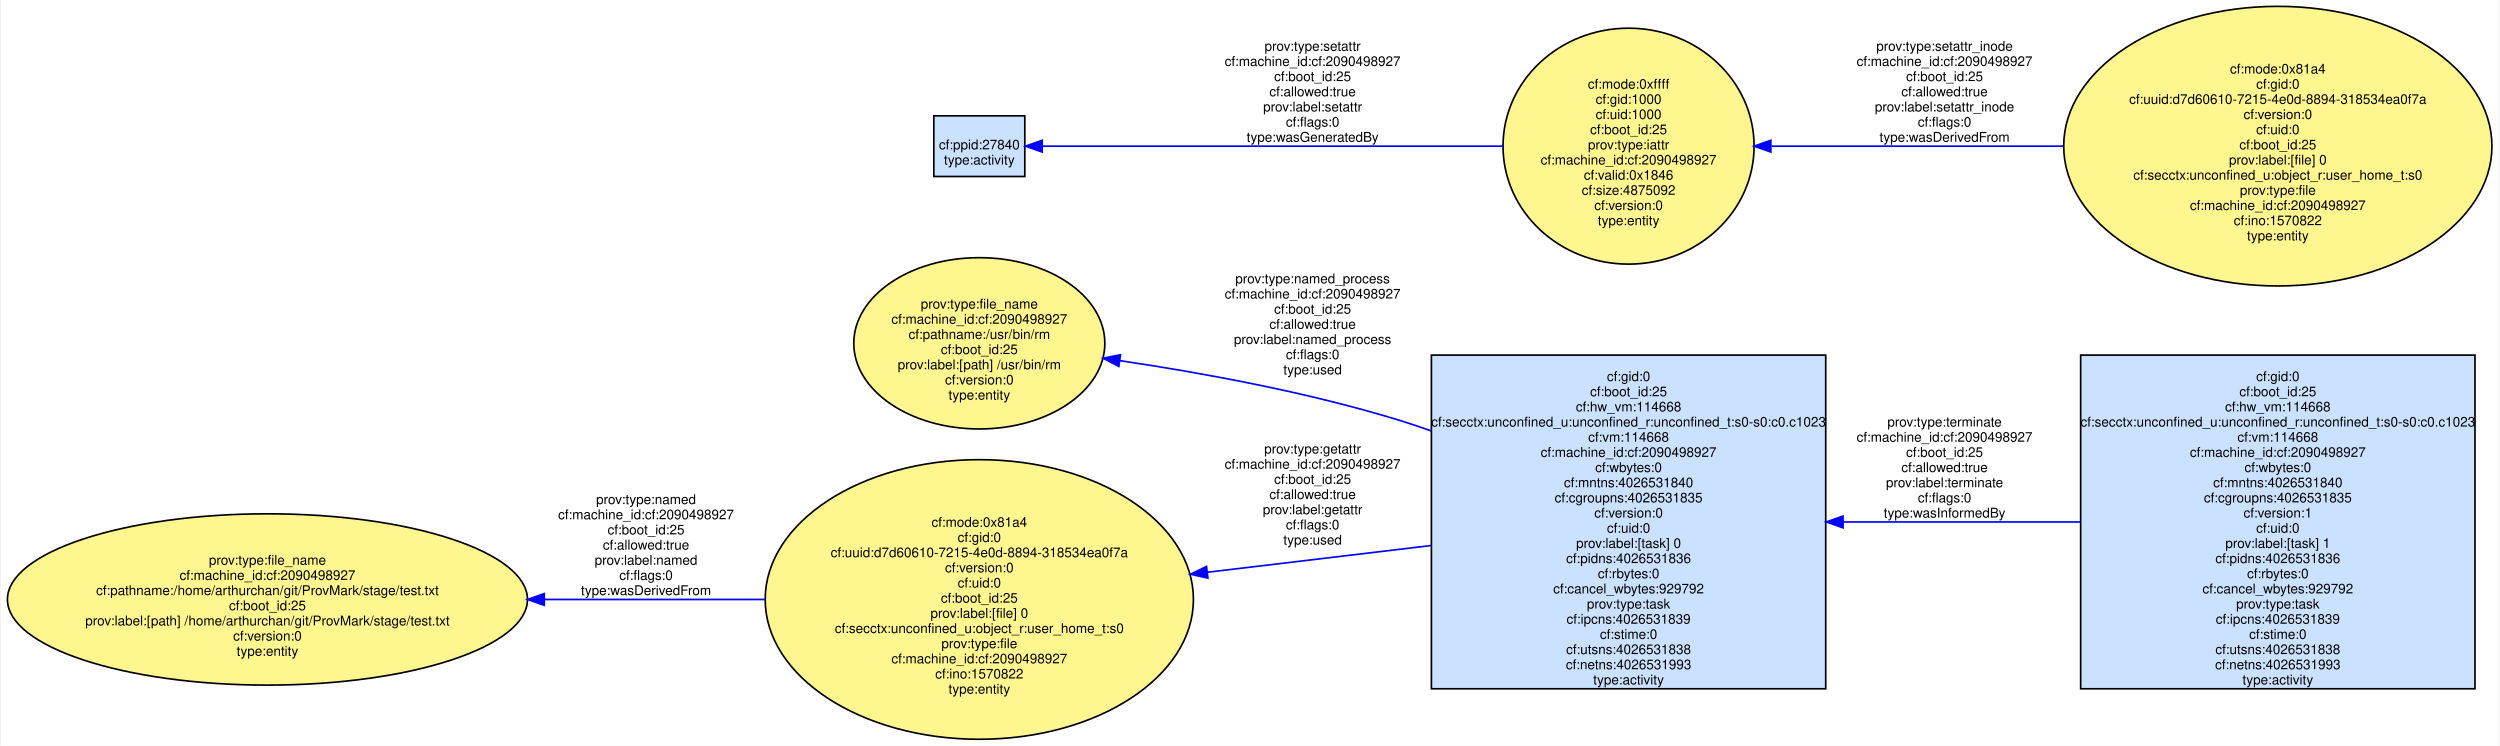
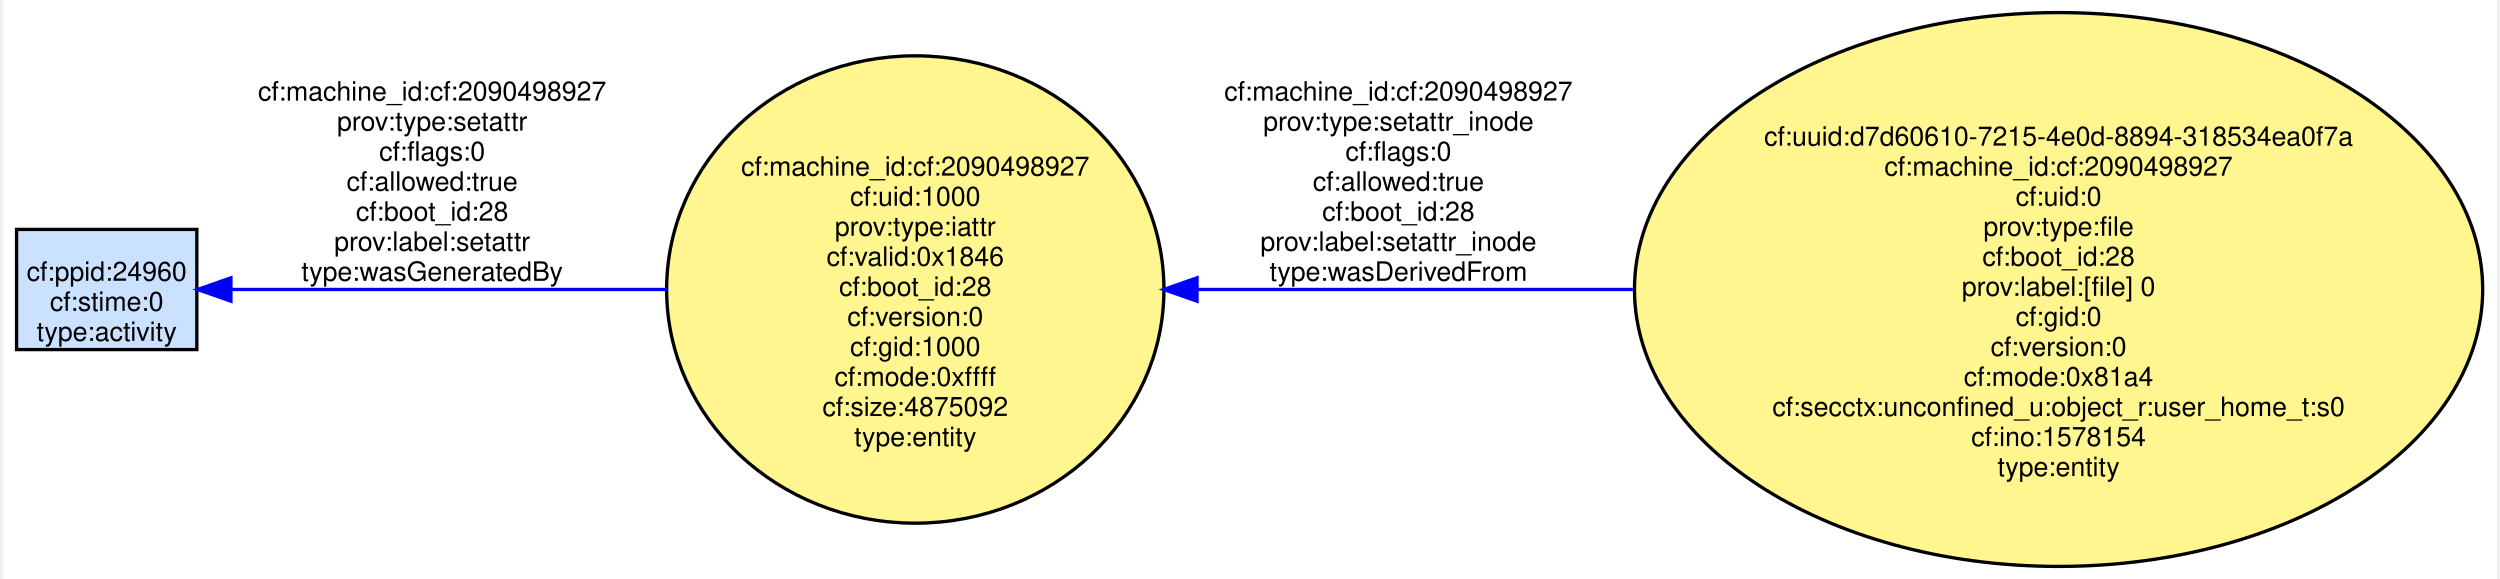
- <svg xmlns="http://www.w3.org/2000/svg" width="1482pt" height="442pt" viewBox="0.00 0.00 1482.42 442.46">
-   <g id="graph0" class="graph" transform="scale(1 1) rotate(0) translate(4 438.463)">
-     <polygon fill="#ffffff" stroke="transparent" points="-4,4 -4,-438.463 1478.415,-438.463 1478.415,4 -4,4" />
+ <svg xmlns="http://www.w3.org/2000/svg" width="747pt" height="173pt" viewBox="0.00 0.00 747.05 173.46">
+   <g id="graph0" class="graph" transform="scale(1 1) rotate(0) translate(4 169.463)">
+     <polygon fill="#ffffff" stroke="transparent" points="-4,4 -4,-169.463 743.051,-169.463 743.051,4 -4,4" />
    <g id="node1" class="node">
-       <polygon fill="#cae1ff" stroke="#000000" points="1078.857,-227.732 844.857,-227.732 844.857,-29.732 1078.857,-29.732 1078.857,-227.732" />
-       <text text-anchor="middle" x="961.857" y="-212.332" font-family="Helvetica,sans-Serif" font-size="8.00" fill="#000000">cf:gid:0</text>
-       <text text-anchor="middle" x="961.857" y="-203.332" font-family="Helvetica,sans-Serif" font-size="8.00" fill="#000000">cf:boot_id:25</text>
-       <text text-anchor="middle" x="961.857" y="-194.332" font-family="Helvetica,sans-Serif" font-size="8.00" fill="#000000">cf:hw_vm:114668</text>
-       <text text-anchor="middle" x="961.857" y="-185.332" font-family="Helvetica,sans-Serif" font-size="8.00" fill="#000000">cf:secctx:unconfined_u:unconfined_r:unconfined_t:s0-s0:c0.c1023</text>
-       <text text-anchor="middle" x="961.857" y="-176.332" font-family="Helvetica,sans-Serif" font-size="8.00" fill="#000000">cf:vm:114668</text>
-       <text text-anchor="middle" x="961.857" y="-167.332" font-family="Helvetica,sans-Serif" font-size="8.00" fill="#000000">cf:machine_id:cf:2090498927</text>
-       <text text-anchor="middle" x="961.857" y="-158.332" font-family="Helvetica,sans-Serif" font-size="8.00" fill="#000000">cf:wbytes:0</text>
-       <text text-anchor="middle" x="961.857" y="-149.332" font-family="Helvetica,sans-Serif" font-size="8.00" fill="#000000">cf:mntns:4026531840</text>
-       <text text-anchor="middle" x="961.857" y="-140.332" font-family="Helvetica,sans-Serif" font-size="8.00" fill="#000000">cf:cgroupns:4026531835</text>
-       <text text-anchor="middle" x="961.857" y="-131.332" font-family="Helvetica,sans-Serif" font-size="8.00" fill="#000000">cf:version:0</text>
-       <text text-anchor="middle" x="961.857" y="-122.332" font-family="Helvetica,sans-Serif" font-size="8.00" fill="#000000">cf:uid:0</text>
-       <text text-anchor="middle" x="961.857" y="-113.332" font-family="Helvetica,sans-Serif" font-size="8.00" fill="#000000">prov:label:[task] 0</text>
-       <text text-anchor="middle" x="961.857" y="-104.332" font-family="Helvetica,sans-Serif" font-size="8.00" fill="#000000">cf:pidns:4026531836</text>
-       <text text-anchor="middle" x="961.857" y="-95.332" font-family="Helvetica,sans-Serif" font-size="8.00" fill="#000000">cf:rbytes:0</text>
-       <text text-anchor="middle" x="961.857" y="-86.332" font-family="Helvetica,sans-Serif" font-size="8.00" fill="#000000">cf:cancel_wbytes:929792</text>
-       <text text-anchor="middle" x="961.857" y="-77.332" font-family="Helvetica,sans-Serif" font-size="8.00" fill="#000000">prov:type:task</text>
-       <text text-anchor="middle" x="961.857" y="-68.332" font-family="Helvetica,sans-Serif" font-size="8.00" fill="#000000">cf:ipcns:4026531839</text>
-       <text text-anchor="middle" x="961.857" y="-59.331" font-family="Helvetica,sans-Serif" font-size="8.00" fill="#000000">cf:stime:0</text>
-       <text text-anchor="middle" x="961.857" y="-50.331" font-family="Helvetica,sans-Serif" font-size="8.00" fill="#000000">cf:utsns:4026531838</text>
-       <text text-anchor="middle" x="961.857" y="-41.331" font-family="Helvetica,sans-Serif" font-size="8.00" fill="#000000">cf:netns:4026531993</text>
-       <text text-anchor="middle" x="961.857" y="-32.331" font-family="Helvetica,sans-Serif" font-size="8.00" fill="#000000">type:activity</text>
+       <polygon fill="#cae1ff" stroke="#000000" points="54,-100.731 0,-100.731 0,-64.731 54,-64.731 54,-100.731" />
+       <text text-anchor="middle" x="27" y="-85.332" font-family="Helvetica,sans-Serif" font-size="8.00" fill="#000000">cf:ppid:24960</text>
+       <text text-anchor="middle" x="27" y="-76.332" font-family="Helvetica,sans-Serif" font-size="8.00" fill="#000000">cf:stime:0</text>
+       <text text-anchor="middle" x="27" y="-67.332" font-family="Helvetica,sans-Serif" font-size="8.00" fill="#000000">type:activity</text>
    </g>
-     <g id="node7" class="node">
-       <ellipse fill="#fff68f" stroke="#000000" cx="576.578" cy="-234.732" rx="74.493" ry="50.824" />
-       <text text-anchor="middle" x="576.578" y="-255.332" font-family="Helvetica,sans-Serif" font-size="8.00" fill="#000000">prov:type:file_name</text>
-       <text text-anchor="middle" x="576.578" y="-246.332" font-family="Helvetica,sans-Serif" font-size="8.00" fill="#000000">cf:machine_id:cf:2090498927</text>
-       <text text-anchor="middle" x="576.578" y="-237.332" font-family="Helvetica,sans-Serif" font-size="8.00" fill="#000000">cf:pathname:/usr/bin/rm</text>
-       <text text-anchor="middle" x="576.578" y="-228.332" font-family="Helvetica,sans-Serif" font-size="8.00" fill="#000000">cf:boot_id:25</text>
-       <text text-anchor="middle" x="576.578" y="-219.332" font-family="Helvetica,sans-Serif" font-size="8.00" fill="#000000">prov:label:[path] /usr/bin/rm</text>
-       <text text-anchor="middle" x="576.578" y="-210.332" font-family="Helvetica,sans-Serif" font-size="8.00" fill="#000000">cf:version:0</text>
-       <text text-anchor="middle" x="576.578" y="-201.332" font-family="Helvetica,sans-Serif" font-size="8.00" fill="#000000">type:entity</text>
+     <g id="node2" class="node">
+       <ellipse fill="#fff68f" stroke="#000000" cx="269.246" cy="-82.731" rx="74.493" ry="70.007" />
+       <text text-anchor="middle" x="269.246" y="-116.832" font-family="Helvetica,sans-Serif" font-size="8.00" fill="#000000">cf:machine_id:cf:2090498927</text>
+       <text text-anchor="middle" x="269.246" y="-107.832" font-family="Helvetica,sans-Serif" font-size="8.00" fill="#000000">cf:uid:1000</text>
+       <text text-anchor="middle" x="269.246" y="-98.832" font-family="Helvetica,sans-Serif" font-size="8.00" fill="#000000">prov:type:iattr</text>
+       <text text-anchor="middle" x="269.246" y="-89.832" font-family="Helvetica,sans-Serif" font-size="8.00" fill="#000000">cf:valid:0x1846</text>
+       <text text-anchor="middle" x="269.246" y="-80.832" font-family="Helvetica,sans-Serif" font-size="8.00" fill="#000000">cf:boot_id:28</text>
+       <text text-anchor="middle" x="269.246" y="-71.832" font-family="Helvetica,sans-Serif" font-size="8.00" fill="#000000">cf:version:0</text>
+       <text text-anchor="middle" x="269.246" y="-62.831" font-family="Helvetica,sans-Serif" font-size="8.00" fill="#000000">cf:gid:1000</text>
+       <text text-anchor="middle" x="269.246" y="-53.831" font-family="Helvetica,sans-Serif" font-size="8.00" fill="#000000">cf:mode:0xffff</text>
+       <text text-anchor="middle" x="269.246" y="-44.831" font-family="Helvetica,sans-Serif" font-size="8.00" fill="#000000">cf:size:4875092</text>
+       <text text-anchor="middle" x="269.246" y="-35.831" font-family="Helvetica,sans-Serif" font-size="8.00" fill="#000000">type:entity</text>
+     </g>
+     <g id="edge1" class="edge">
+       <path fill="none" stroke="#0000ff" d="M194.918,-82.731C151.686,-82.731 99.055,-82.731 64.372,-82.731" />
+       <polygon fill="#0000ff" stroke="#0000ff" points="64.215,-79.232 54.215,-82.731 64.215,-86.232 64.215,-79.232" />
+       <text text-anchor="middle" x="124.5" y="-139.332" font-family="Helvetica,sans-Serif" font-size="8.00" fill="#000000">cf:machine_id:cf:2090498927</text>
+       <text text-anchor="middle" x="124.5" y="-130.332" font-family="Helvetica,sans-Serif" font-size="8.00" fill="#000000">prov:type:setattr</text>
+       <text text-anchor="middle" x="124.5" y="-121.332" font-family="Helvetica,sans-Serif" font-size="8.00" fill="#000000">cf:flags:0</text>
+       <text text-anchor="middle" x="124.5" y="-112.332" font-family="Helvetica,sans-Serif" font-size="8.00" fill="#000000">cf:allowed:true</text>
+       <text text-anchor="middle" x="124.5" y="-103.332" font-family="Helvetica,sans-Serif" font-size="8.00" fill="#000000">cf:boot_id:28</text>
+       <text text-anchor="middle" x="124.5" y="-94.332" font-family="Helvetica,sans-Serif" font-size="8.00" fill="#000000">prov:label:setattr</text>
+       <text text-anchor="middle" x="124.5" y="-85.332" font-family="Helvetica,sans-Serif" font-size="8.00" fill="#000000">type:wasGeneratedBy</text>
+     </g>
+     <g id="node3" class="node">
+       <ellipse fill="#fff68f" stroke="#000000" cx="611.772" cy="-82.731" rx="127.059" ry="82.964" />
+       <text text-anchor="middle" x="611.772" y="-125.832" font-family="Helvetica,sans-Serif" font-size="8.00" fill="#000000">cf:uuid:d7d60610-7215-4e0d-8894-318534ea0f7a</text>
+       <text text-anchor="middle" x="611.772" y="-116.832" font-family="Helvetica,sans-Serif" font-size="8.00" fill="#000000">cf:machine_id:cf:2090498927</text>
+       <text text-anchor="middle" x="611.772" y="-107.832" font-family="Helvetica,sans-Serif" font-size="8.00" fill="#000000">cf:uid:0</text>
+       <text text-anchor="middle" x="611.772" y="-98.832" font-family="Helvetica,sans-Serif" font-size="8.00" fill="#000000">prov:type:file</text>
+       <text text-anchor="middle" x="611.772" y="-89.832" font-family="Helvetica,sans-Serif" font-size="8.00" fill="#000000">cf:boot_id:28</text>
+       <text text-anchor="middle" x="611.772" y="-80.832" font-family="Helvetica,sans-Serif" font-size="8.00" fill="#000000">prov:label:[file] 0</text>
+       <text text-anchor="middle" x="611.772" y="-71.832" font-family="Helvetica,sans-Serif" font-size="8.00" fill="#000000">cf:gid:0</text>
+       <text text-anchor="middle" x="611.772" y="-62.831" font-family="Helvetica,sans-Serif" font-size="8.00" fill="#000000">cf:version:0</text>
+       <text text-anchor="middle" x="611.772" y="-53.831" font-family="Helvetica,sans-Serif" font-size="8.00" fill="#000000">cf:mode:0x81a4</text>
+       <text text-anchor="middle" x="611.772" y="-44.831" font-family="Helvetica,sans-Serif" font-size="8.00" fill="#000000">cf:secctx:unconfined_u:object_r:user_home_t:s0</text>
+       <text text-anchor="middle" x="611.772" y="-35.831" font-family="Helvetica,sans-Serif" font-size="8.00" fill="#000000">cf:ino:1578154</text>
+       <text text-anchor="middle" x="611.772" y="-26.831" font-family="Helvetica,sans-Serif" font-size="8.00" fill="#000000">type:entity</text>
    </g>
    <g id="edge2" class="edge">
-       <path fill="none" stroke="#0000ff" d="M844.683,-182.766C838.702,-184.907 832.738,-186.912 826.857,-188.732 772.367,-205.587 709.182,-217.141 659.932,-224.454" />
-       <polygon fill="#0000ff" stroke="#0000ff" points="659.35,-221.001 649.958,-225.905 660.358,-227.928 659.35,-221.001" />
-       <text text-anchor="middle" x="774.357" y="-270.332" font-family="Helvetica,sans-Serif" font-size="8.00" fill="#000000">prov:type:named_process</text>
-       <text text-anchor="middle" x="774.357" y="-261.332" font-family="Helvetica,sans-Serif" font-size="8.00" fill="#000000">cf:machine_id:cf:2090498927</text>
-       <text text-anchor="middle" x="774.357" y="-252.332" font-family="Helvetica,sans-Serif" font-size="8.00" fill="#000000">cf:boot_id:25</text>
-       <text text-anchor="middle" x="774.357" y="-243.332" font-family="Helvetica,sans-Serif" font-size="8.00" fill="#000000">cf:allowed:true</text>
-       <text text-anchor="middle" x="774.357" y="-234.332" font-family="Helvetica,sans-Serif" font-size="8.00" fill="#000000">prov:label:named_process</text>
-       <text text-anchor="middle" x="774.357" y="-225.332" font-family="Helvetica,sans-Serif" font-size="8.00" fill="#000000">cf:flags:0</text>
-       <text text-anchor="middle" x="774.357" y="-216.332" font-family="Helvetica,sans-Serif" font-size="8.00" fill="#000000">type:used</text>
-     </g>
-     <g id="node8" class="node">
-       <ellipse fill="#fff68f" stroke="#000000" cx="576.578" cy="-82.731" rx="127.059" ry="82.964" />
-       <text text-anchor="middle" x="576.578" y="-125.832" font-family="Helvetica,sans-Serif" font-size="8.00" fill="#000000">cf:mode:0x81a4</text>
-       <text text-anchor="middle" x="576.578" y="-116.832" font-family="Helvetica,sans-Serif" font-size="8.00" fill="#000000">cf:gid:0</text>
-       <text text-anchor="middle" x="576.578" y="-107.832" font-family="Helvetica,sans-Serif" font-size="8.00" fill="#000000">cf:uuid:d7d60610-7215-4e0d-8894-318534ea0f7a</text>
-       <text text-anchor="middle" x="576.578" y="-98.832" font-family="Helvetica,sans-Serif" font-size="8.00" fill="#000000">cf:version:0</text>
-       <text text-anchor="middle" x="576.578" y="-89.832" font-family="Helvetica,sans-Serif" font-size="8.00" fill="#000000">cf:uid:0</text>
-       <text text-anchor="middle" x="576.578" y="-80.832" font-family="Helvetica,sans-Serif" font-size="8.00" fill="#000000">cf:boot_id:25</text>
-       <text text-anchor="middle" x="576.578" y="-71.832" font-family="Helvetica,sans-Serif" font-size="8.00" fill="#000000">prov:label:[file] 0</text>
-       <text text-anchor="middle" x="576.578" y="-62.831" font-family="Helvetica,sans-Serif" font-size="8.00" fill="#000000">cf:secctx:unconfined_u:object_r:user_home_t:s0</text>
-       <text text-anchor="middle" x="576.578" y="-53.831" font-family="Helvetica,sans-Serif" font-size="8.00" fill="#000000">prov:type:file</text>
-       <text text-anchor="middle" x="576.578" y="-44.831" font-family="Helvetica,sans-Serif" font-size="8.00" fill="#000000">cf:machine_id:cf:2090498927</text>
-       <text text-anchor="middle" x="576.578" y="-35.831" font-family="Helvetica,sans-Serif" font-size="8.00" fill="#000000">cf:ino:1570822</text>
-       <text text-anchor="middle" x="576.578" y="-26.831" font-family="Helvetica,sans-Serif" font-size="8.00" fill="#000000">type:entity</text>
-     </g>
-     <g id="edge1" class="edge">
-       <path fill="none" stroke="#0000ff" d="M844.691,-114.743C802.792,-109.74 755.234,-104.062 711.926,-98.891" />
-       <polygon fill="#0000ff" stroke="#0000ff" points="712.232,-95.403 701.887,-97.693 711.402,-102.354 712.232,-95.403" />
-       <text text-anchor="middle" x="774.357" y="-169.332" font-family="Helvetica,sans-Serif" font-size="8.00" fill="#000000">prov:type:getattr</text>
-       <text text-anchor="middle" x="774.357" y="-160.332" font-family="Helvetica,sans-Serif" font-size="8.00" fill="#000000">cf:machine_id:cf:2090498927</text>
-       <text text-anchor="middle" x="774.357" y="-151.332" font-family="Helvetica,sans-Serif" font-size="8.00" fill="#000000">cf:boot_id:25</text>
-       <text text-anchor="middle" x="774.357" y="-142.332" font-family="Helvetica,sans-Serif" font-size="8.00" fill="#000000">cf:allowed:true</text>
-       <text text-anchor="middle" x="774.357" y="-133.332" font-family="Helvetica,sans-Serif" font-size="8.00" fill="#000000">prov:label:getattr</text>
-       <text text-anchor="middle" x="774.357" y="-124.332" font-family="Helvetica,sans-Serif" font-size="8.00" fill="#000000">cf:flags:0</text>
-       <text text-anchor="middle" x="774.357" y="-115.332" font-family="Helvetica,sans-Serif" font-size="8.00" fill="#000000">type:used</text>
-     </g>
-     <g id="node2" class="node">
-       <polygon fill="#cae1ff" stroke="#000000" points="1464.136,-227.732 1230.136,-227.732 1230.136,-29.732 1464.136,-29.732 1464.136,-227.732" />
-       <text text-anchor="middle" x="1347.136" y="-212.332" font-family="Helvetica,sans-Serif" font-size="8.00" fill="#000000">cf:gid:0</text>
-       <text text-anchor="middle" x="1347.136" y="-203.332" font-family="Helvetica,sans-Serif" font-size="8.00" fill="#000000">cf:boot_id:25</text>
-       <text text-anchor="middle" x="1347.136" y="-194.332" font-family="Helvetica,sans-Serif" font-size="8.00" fill="#000000">cf:hw_vm:114668</text>
-       <text text-anchor="middle" x="1347.136" y="-185.332" font-family="Helvetica,sans-Serif" font-size="8.00" fill="#000000">cf:secctx:unconfined_u:unconfined_r:unconfined_t:s0-s0:c0.c1023</text>
-       <text text-anchor="middle" x="1347.136" y="-176.332" font-family="Helvetica,sans-Serif" font-size="8.00" fill="#000000">cf:vm:114668</text>
-       <text text-anchor="middle" x="1347.136" y="-167.332" font-family="Helvetica,sans-Serif" font-size="8.00" fill="#000000">cf:machine_id:cf:2090498927</text>
-       <text text-anchor="middle" x="1347.136" y="-158.332" font-family="Helvetica,sans-Serif" font-size="8.00" fill="#000000">cf:wbytes:0</text>
-       <text text-anchor="middle" x="1347.136" y="-149.332" font-family="Helvetica,sans-Serif" font-size="8.00" fill="#000000">cf:mntns:4026531840</text>
-       <text text-anchor="middle" x="1347.136" y="-140.332" font-family="Helvetica,sans-Serif" font-size="8.00" fill="#000000">cf:cgroupns:4026531835</text>
-       <text text-anchor="middle" x="1347.136" y="-131.332" font-family="Helvetica,sans-Serif" font-size="8.00" fill="#000000">cf:version:1</text>
-       <text text-anchor="middle" x="1347.136" y="-122.332" font-family="Helvetica,sans-Serif" font-size="8.00" fill="#000000">cf:uid:0</text>
-       <text text-anchor="middle" x="1347.136" y="-113.332" font-family="Helvetica,sans-Serif" font-size="8.00" fill="#000000">prov:label:[task] 1</text>
-       <text text-anchor="middle" x="1347.136" y="-104.332" font-family="Helvetica,sans-Serif" font-size="8.00" fill="#000000">cf:pidns:4026531836</text>
-       <text text-anchor="middle" x="1347.136" y="-95.332" font-family="Helvetica,sans-Serif" font-size="8.00" fill="#000000">cf:rbytes:0</text>
-       <text text-anchor="middle" x="1347.136" y="-86.332" font-family="Helvetica,sans-Serif" font-size="8.00" fill="#000000">cf:cancel_wbytes:929792</text>
-       <text text-anchor="middle" x="1347.136" y="-77.332" font-family="Helvetica,sans-Serif" font-size="8.00" fill="#000000">prov:type:task</text>
-       <text text-anchor="middle" x="1347.136" y="-68.332" font-family="Helvetica,sans-Serif" font-size="8.00" fill="#000000">cf:ipcns:4026531839</text>
-       <text text-anchor="middle" x="1347.136" y="-59.331" font-family="Helvetica,sans-Serif" font-size="8.00" fill="#000000">cf:stime:0</text>
-       <text text-anchor="middle" x="1347.136" y="-50.331" font-family="Helvetica,sans-Serif" font-size="8.00" fill="#000000">cf:utsns:4026531838</text>
-       <text text-anchor="middle" x="1347.136" y="-41.331" font-family="Helvetica,sans-Serif" font-size="8.00" fill="#000000">cf:netns:4026531993</text>
-       <text text-anchor="middle" x="1347.136" y="-32.331" font-family="Helvetica,sans-Serif" font-size="8.00" fill="#000000">type:activity</text>
-     </g>
-     <g id="edge4" class="edge">
-       <path fill="none" stroke="#0000ff" d="M1229.97,-128.732C1185.513,-128.732 1134.685,-128.732 1089.322,-128.732" />
-       <polygon fill="#0000ff" stroke="#0000ff" points="1089.129,-125.232 1079.129,-128.732 1089.129,-132.232 1089.129,-125.232" />
-       <text text-anchor="middle" x="1149.357" y="-185.332" font-family="Helvetica,sans-Serif" font-size="8.00" fill="#000000">prov:type:terminate</text>
-       <text text-anchor="middle" x="1149.357" y="-176.332" font-family="Helvetica,sans-Serif" font-size="8.00" fill="#000000">cf:machine_id:cf:2090498927</text>
-       <text text-anchor="middle" x="1149.357" y="-167.332" font-family="Helvetica,sans-Serif" font-size="8.00" fill="#000000">cf:boot_id:25</text>
-       <text text-anchor="middle" x="1149.357" y="-158.332" font-family="Helvetica,sans-Serif" font-size="8.00" fill="#000000">cf:allowed:true</text>
-       <text text-anchor="middle" x="1149.357" y="-149.332" font-family="Helvetica,sans-Serif" font-size="8.00" fill="#000000">prov:label:terminate</text>
-       <text text-anchor="middle" x="1149.357" y="-140.332" font-family="Helvetica,sans-Serif" font-size="8.00" fill="#000000">cf:flags:0</text>
-       <text text-anchor="middle" x="1149.357" y="-131.332" font-family="Helvetica,sans-Serif" font-size="8.00" fill="#000000">type:wasInformedBy</text>
-     </g>
-     <g id="node3" class="node">
-       <polygon fill="#cae1ff" stroke="#000000" points="603.578,-369.731 549.578,-369.731 549.578,-333.731 603.578,-333.731 603.578,-369.731" />
-       <text text-anchor="middle" x="576.578" y="-349.832" font-family="Helvetica,sans-Serif" font-size="8.00" fill="#000000">cf:ppid:27840</text>
-       <text text-anchor="middle" x="576.578" y="-340.832" font-family="Helvetica,sans-Serif" font-size="8.00" fill="#000000">type:activity</text>
-     </g>
-     <g id="node4" class="node">
-       <ellipse fill="#fff68f" stroke="#000000" cx="961.857" cy="-351.731" rx="74.493" ry="70.007" />
-       <text text-anchor="middle" x="961.857" y="-385.832" font-family="Helvetica,sans-Serif" font-size="8.00" fill="#000000">cf:mode:0xffff</text>
-       <text text-anchor="middle" x="961.857" y="-376.832" font-family="Helvetica,sans-Serif" font-size="8.00" fill="#000000">cf:gid:1000</text>
-       <text text-anchor="middle" x="961.857" y="-367.832" font-family="Helvetica,sans-Serif" font-size="8.00" fill="#000000">cf:uid:1000</text>
-       <text text-anchor="middle" x="961.857" y="-358.832" font-family="Helvetica,sans-Serif" font-size="8.00" fill="#000000">cf:boot_id:25</text>
-       <text text-anchor="middle" x="961.857" y="-349.832" font-family="Helvetica,sans-Serif" font-size="8.00" fill="#000000">prov:type:iattr</text>
-       <text text-anchor="middle" x="961.857" y="-340.832" font-family="Helvetica,sans-Serif" font-size="8.00" fill="#000000">cf:machine_id:cf:2090498927</text>
-       <text text-anchor="middle" x="961.857" y="-331.832" font-family="Helvetica,sans-Serif" font-size="8.00" fill="#000000">cf:valid:0x1846</text>
-       <text text-anchor="middle" x="961.857" y="-322.832" font-family="Helvetica,sans-Serif" font-size="8.00" fill="#000000">cf:size:4875092</text>
-       <text text-anchor="middle" x="961.857" y="-313.832" font-family="Helvetica,sans-Serif" font-size="8.00" fill="#000000">cf:version:0</text>
-       <text text-anchor="middle" x="961.857" y="-304.832" font-family="Helvetica,sans-Serif" font-size="8.00" fill="#000000">type:entity</text>
-     </g>
-     <g id="edge3" class="edge">
-       <path fill="none" stroke="#0000ff" d="M887.571,-351.731C805.715,-351.731 677.309,-351.731 614.179,-351.731" />
-       <polygon fill="#0000ff" stroke="#0000ff" points="613.9,-348.232 603.9,-351.731 613.9,-355.232 613.9,-348.232" />
-       <text text-anchor="middle" x="774.357" y="-408.332" font-family="Helvetica,sans-Serif" font-size="8.00" fill="#000000">prov:type:setattr</text>
-       <text text-anchor="middle" x="774.357" y="-399.332" font-family="Helvetica,sans-Serif" font-size="8.00" fill="#000000">cf:machine_id:cf:2090498927</text>
-       <text text-anchor="middle" x="774.357" y="-390.332" font-family="Helvetica,sans-Serif" font-size="8.00" fill="#000000">cf:boot_id:25</text>
-       <text text-anchor="middle" x="774.357" y="-381.332" font-family="Helvetica,sans-Serif" font-size="8.00" fill="#000000">cf:allowed:true</text>
-       <text text-anchor="middle" x="774.357" y="-372.332" font-family="Helvetica,sans-Serif" font-size="8.00" fill="#000000">prov:label:setattr</text>
-       <text text-anchor="middle" x="774.357" y="-363.332" font-family="Helvetica,sans-Serif" font-size="8.00" fill="#000000">cf:flags:0</text>
-       <text text-anchor="middle" x="774.357" y="-354.332" font-family="Helvetica,sans-Serif" font-size="8.00" fill="#000000">type:wasGeneratedBy</text>
-     </g>
-     <g id="node5" class="node">
-       <ellipse fill="#fff68f" stroke="#000000" cx="1347.136" cy="-351.731" rx="127.059" ry="82.964" />
-       <text text-anchor="middle" x="1347.136" y="-394.832" font-family="Helvetica,sans-Serif" font-size="8.00" fill="#000000">cf:mode:0x81a4</text>
-       <text text-anchor="middle" x="1347.136" y="-385.832" font-family="Helvetica,sans-Serif" font-size="8.00" fill="#000000">cf:gid:0</text>
-       <text text-anchor="middle" x="1347.136" y="-376.832" font-family="Helvetica,sans-Serif" font-size="8.00" fill="#000000">cf:uuid:d7d60610-7215-4e0d-8894-318534ea0f7a</text>
-       <text text-anchor="middle" x="1347.136" y="-367.832" font-family="Helvetica,sans-Serif" font-size="8.00" fill="#000000">cf:version:0</text>
-       <text text-anchor="middle" x="1347.136" y="-358.832" font-family="Helvetica,sans-Serif" font-size="8.00" fill="#000000">cf:uid:0</text>
-       <text text-anchor="middle" x="1347.136" y="-349.832" font-family="Helvetica,sans-Serif" font-size="8.00" fill="#000000">cf:boot_id:25</text>
-       <text text-anchor="middle" x="1347.136" y="-340.832" font-family="Helvetica,sans-Serif" font-size="8.00" fill="#000000">prov:label:[file] 0</text>
-       <text text-anchor="middle" x="1347.136" y="-331.832" font-family="Helvetica,sans-Serif" font-size="8.00" fill="#000000">cf:secctx:unconfined_u:object_r:user_home_t:s0</text>
-       <text text-anchor="middle" x="1347.136" y="-322.832" font-family="Helvetica,sans-Serif" font-size="8.00" fill="#000000">prov:type:file</text>
-       <text text-anchor="middle" x="1347.136" y="-313.832" font-family="Helvetica,sans-Serif" font-size="8.00" fill="#000000">cf:machine_id:cf:2090498927</text>
-       <text text-anchor="middle" x="1347.136" y="-304.832" font-family="Helvetica,sans-Serif" font-size="8.00" fill="#000000">cf:ino:1570822</text>
-       <text text-anchor="middle" x="1347.136" y="-295.832" font-family="Helvetica,sans-Serif" font-size="8.00" fill="#000000">type:entity</text>
-     </g>
-     <g id="edge6" class="edge">
-       <path fill="none" stroke="#0000ff" d="M1219.646,-351.731C1162.761,-351.731 1097.284,-351.731 1046.554,-351.731" />
-       <polygon fill="#0000ff" stroke="#0000ff" points="1046.287,-348.232 1036.287,-351.731 1046.287,-355.232 1046.287,-348.232" />
-       <text text-anchor="middle" x="1149.357" y="-408.332" font-family="Helvetica,sans-Serif" font-size="8.00" fill="#000000">prov:type:setattr_inode</text>
-       <text text-anchor="middle" x="1149.357" y="-399.332" font-family="Helvetica,sans-Serif" font-size="8.00" fill="#000000">cf:machine_id:cf:2090498927</text>
-       <text text-anchor="middle" x="1149.357" y="-390.332" font-family="Helvetica,sans-Serif" font-size="8.00" fill="#000000">cf:boot_id:25</text>
-       <text text-anchor="middle" x="1149.357" y="-381.332" font-family="Helvetica,sans-Serif" font-size="8.00" fill="#000000">cf:allowed:true</text>
-       <text text-anchor="middle" x="1149.357" y="-372.332" font-family="Helvetica,sans-Serif" font-size="8.00" fill="#000000">prov:label:setattr_inode</text>
-       <text text-anchor="middle" x="1149.357" y="-363.332" font-family="Helvetica,sans-Serif" font-size="8.00" fill="#000000">cf:flags:0</text>
-       <text text-anchor="middle" x="1149.357" y="-354.332" font-family="Helvetica,sans-Serif" font-size="8.00" fill="#000000">type:wasDerivedFrom</text>
-     </g>
-     <g id="node6" class="node">
-       <ellipse fill="#fff68f" stroke="#000000" cx="154.149" cy="-82.731" rx="154.299" ry="50.824" />
-       <text text-anchor="middle" x="154.149" y="-103.332" font-family="Helvetica,sans-Serif" font-size="8.00" fill="#000000">prov:type:file_name</text>
-       <text text-anchor="middle" x="154.149" y="-94.332" font-family="Helvetica,sans-Serif" font-size="8.00" fill="#000000">cf:machine_id:cf:2090498927</text>
-       <text text-anchor="middle" x="154.149" y="-85.332" font-family="Helvetica,sans-Serif" font-size="8.00" fill="#000000">cf:pathname:/home/arthurchan/git/ProvMark/stage/test.txt</text>
-       <text text-anchor="middle" x="154.149" y="-76.332" font-family="Helvetica,sans-Serif" font-size="8.00" fill="#000000">cf:boot_id:25</text>
-       <text text-anchor="middle" x="154.149" y="-67.332" font-family="Helvetica,sans-Serif" font-size="8.00" fill="#000000">prov:label:[path] /home/arthurchan/git/ProvMark/stage/test.txt</text>
-       <text text-anchor="middle" x="154.149" y="-58.331" font-family="Helvetica,sans-Serif" font-size="8.00" fill="#000000">cf:version:0</text>
-       <text text-anchor="middle" x="154.149" y="-49.331" font-family="Helvetica,sans-Serif" font-size="8.00" fill="#000000">type:entity</text>
-     </g>
-     <g id="edge5" class="edge">
-       <path fill="none" stroke="#0000ff" d="M449.262,-82.731C408.131,-82.731 361.932,-82.731 318.513,-82.731" />
-       <polygon fill="#0000ff" stroke="#0000ff" points="318.421,-79.232 308.421,-82.731 318.421,-86.232 318.421,-79.232" />
-       <text text-anchor="middle" x="378.799" y="-139.332" font-family="Helvetica,sans-Serif" font-size="8.00" fill="#000000">prov:type:named</text>
-       <text text-anchor="middle" x="378.799" y="-130.332" font-family="Helvetica,sans-Serif" font-size="8.00" fill="#000000">cf:machine_id:cf:2090498927</text>
-       <text text-anchor="middle" x="378.799" y="-121.332" font-family="Helvetica,sans-Serif" font-size="8.00" fill="#000000">cf:boot_id:25</text>
-       <text text-anchor="middle" x="378.799" y="-112.332" font-family="Helvetica,sans-Serif" font-size="8.00" fill="#000000">cf:allowed:true</text>
-       <text text-anchor="middle" x="378.799" y="-103.332" font-family="Helvetica,sans-Serif" font-size="8.00" fill="#000000">prov:label:named</text>
-       <text text-anchor="middle" x="378.799" y="-94.332" font-family="Helvetica,sans-Serif" font-size="8.00" fill="#000000">cf:flags:0</text>
-       <text text-anchor="middle" x="378.799" y="-85.332" font-family="Helvetica,sans-Serif" font-size="8.00" fill="#000000">type:wasDerivedFrom</text>
+       <path fill="none" stroke="#0000ff" d="M484.228,-82.731C440.659,-82.731 393.046,-82.731 353.726,-82.731" />
+       <polygon fill="#0000ff" stroke="#0000ff" points="353.655,-79.232 343.655,-82.731 353.655,-86.232 353.655,-79.232" />
+       <text text-anchor="middle" x="413.992" y="-139.332" font-family="Helvetica,sans-Serif" font-size="8.00" fill="#000000">cf:machine_id:cf:2090498927</text>
+       <text text-anchor="middle" x="413.992" y="-130.332" font-family="Helvetica,sans-Serif" font-size="8.00" fill="#000000">prov:type:setattr_inode</text>
+       <text text-anchor="middle" x="413.992" y="-121.332" font-family="Helvetica,sans-Serif" font-size="8.00" fill="#000000">cf:flags:0</text>
+       <text text-anchor="middle" x="413.992" y="-112.332" font-family="Helvetica,sans-Serif" font-size="8.00" fill="#000000">cf:allowed:true</text>
+       <text text-anchor="middle" x="413.992" y="-103.332" font-family="Helvetica,sans-Serif" font-size="8.00" fill="#000000">cf:boot_id:28</text>
+       <text text-anchor="middle" x="413.992" y="-94.332" font-family="Helvetica,sans-Serif" font-size="8.00" fill="#000000">prov:label:setattr_inode</text>
+       <text text-anchor="middle" x="413.992" y="-85.332" font-family="Helvetica,sans-Serif" font-size="8.00" fill="#000000">type:wasDerivedFrom</text>
    </g>
  </g>
</svg>
